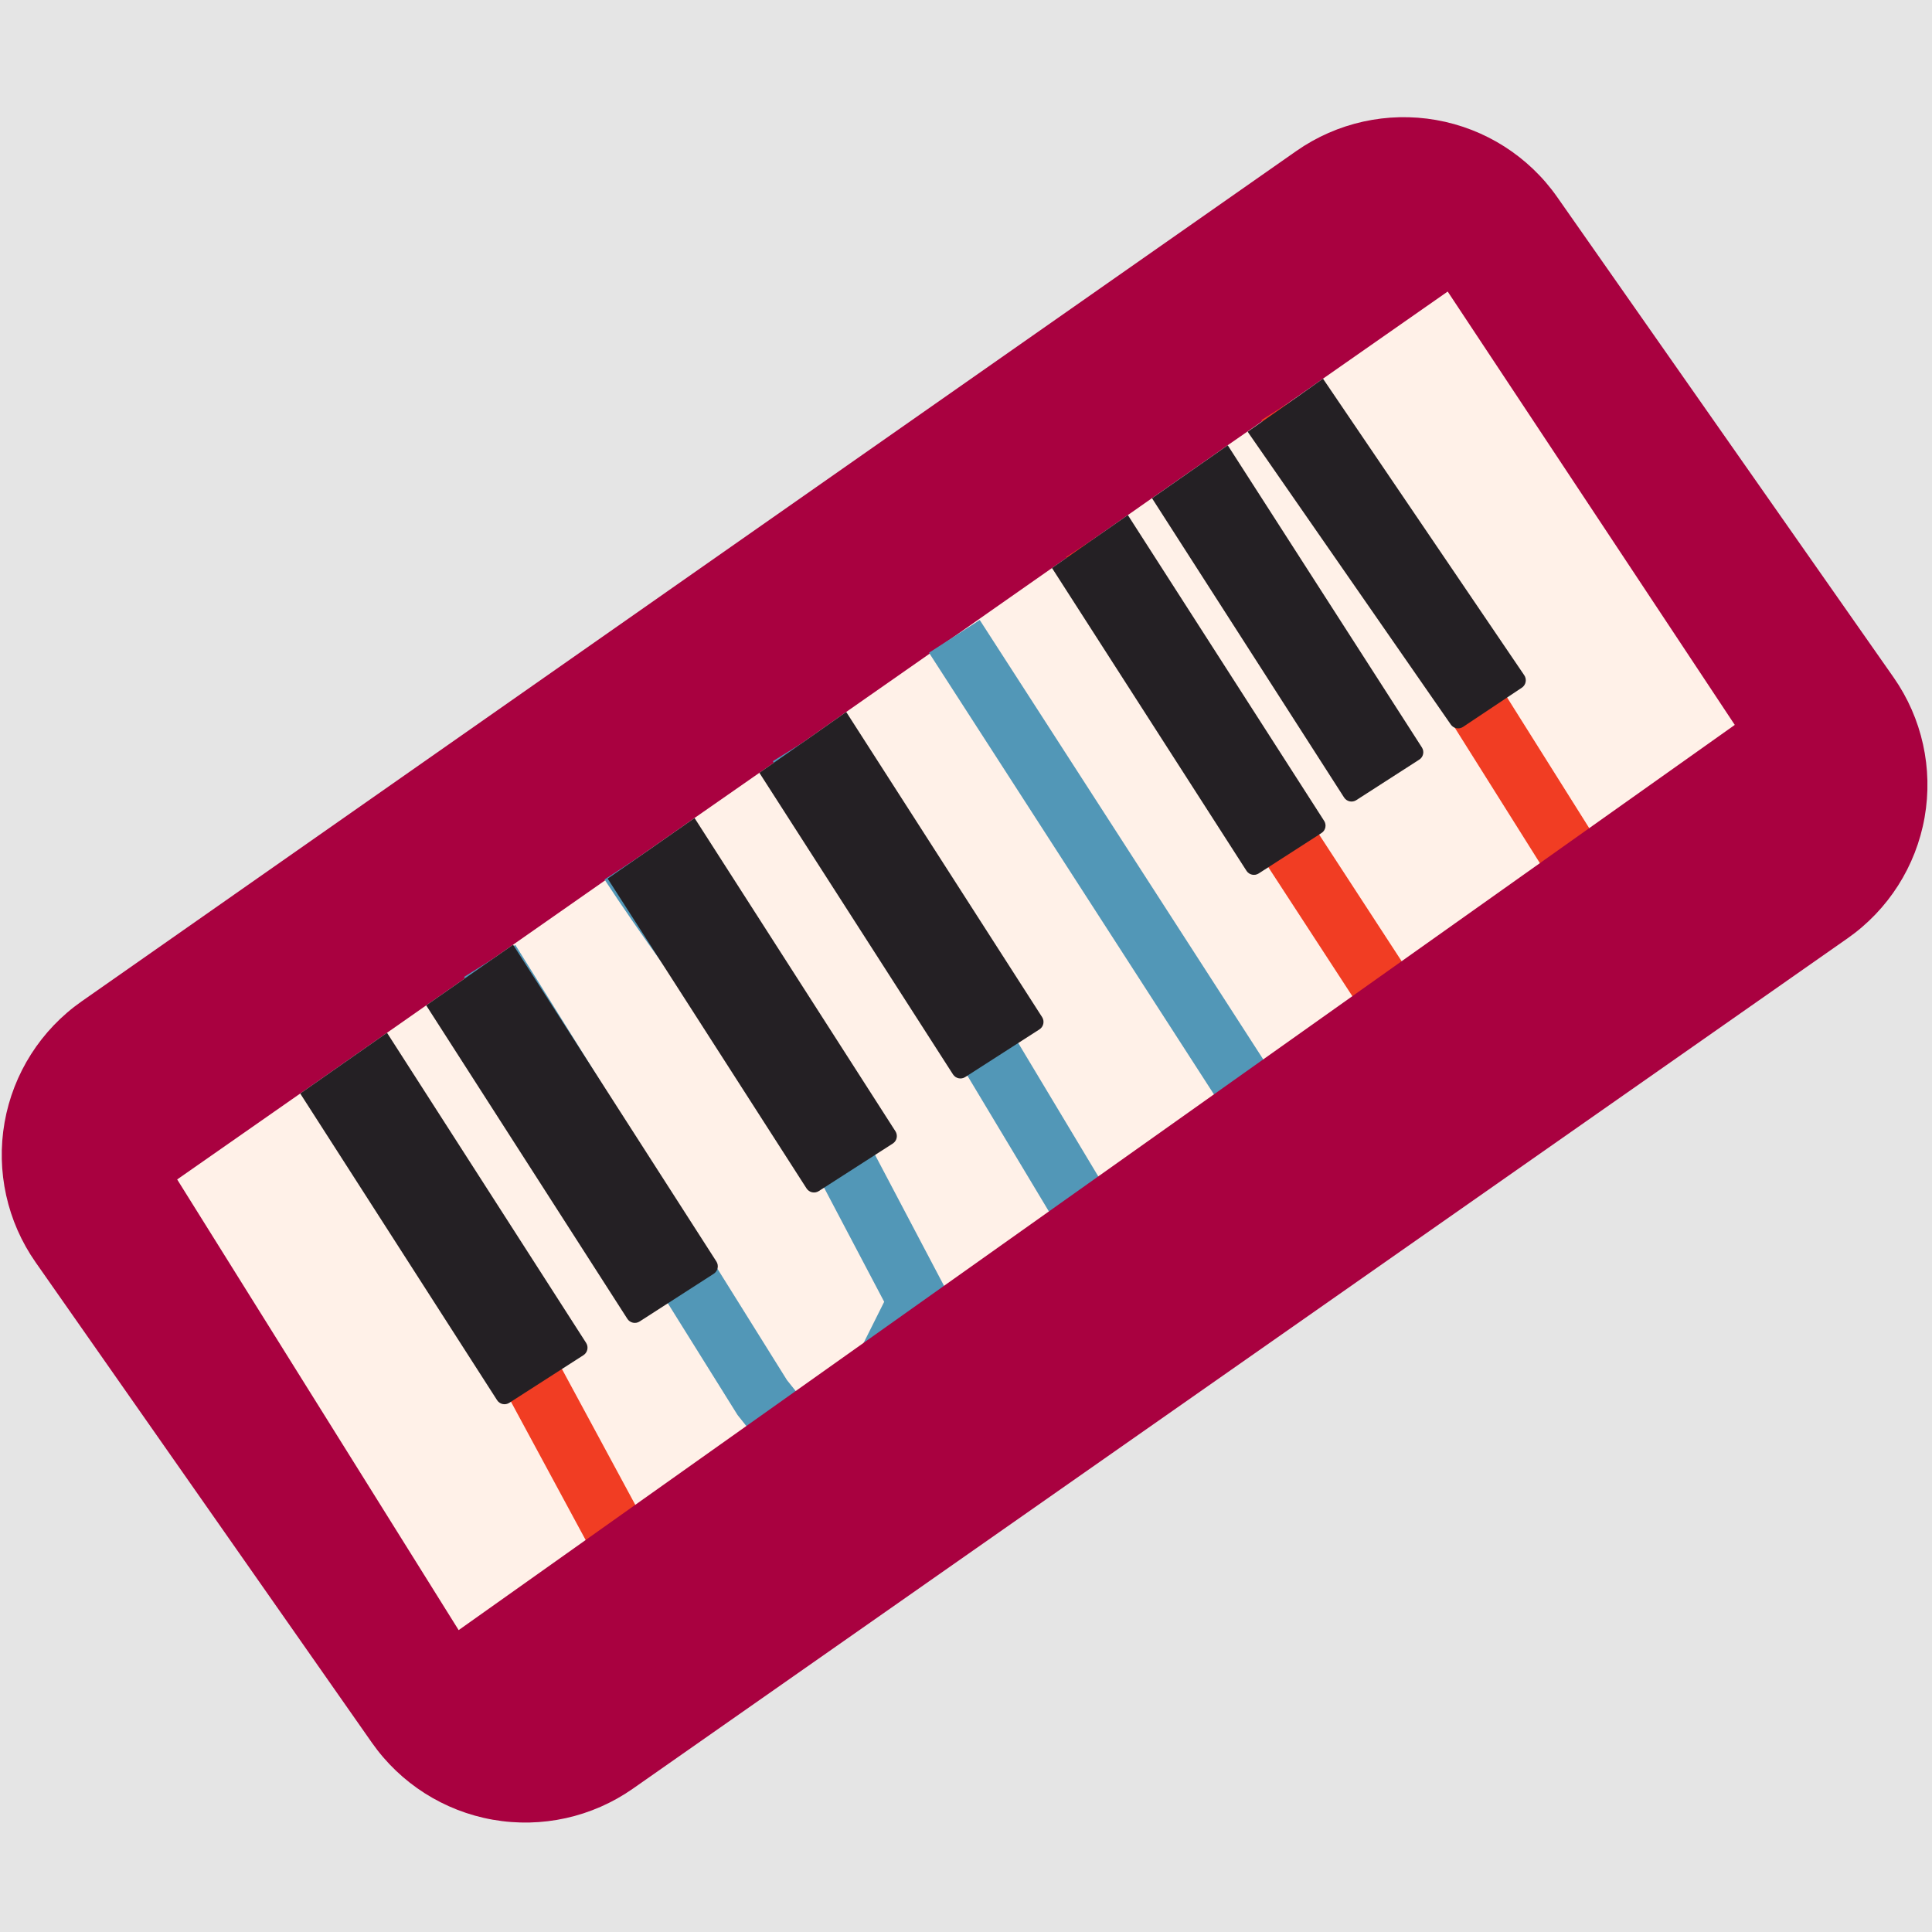
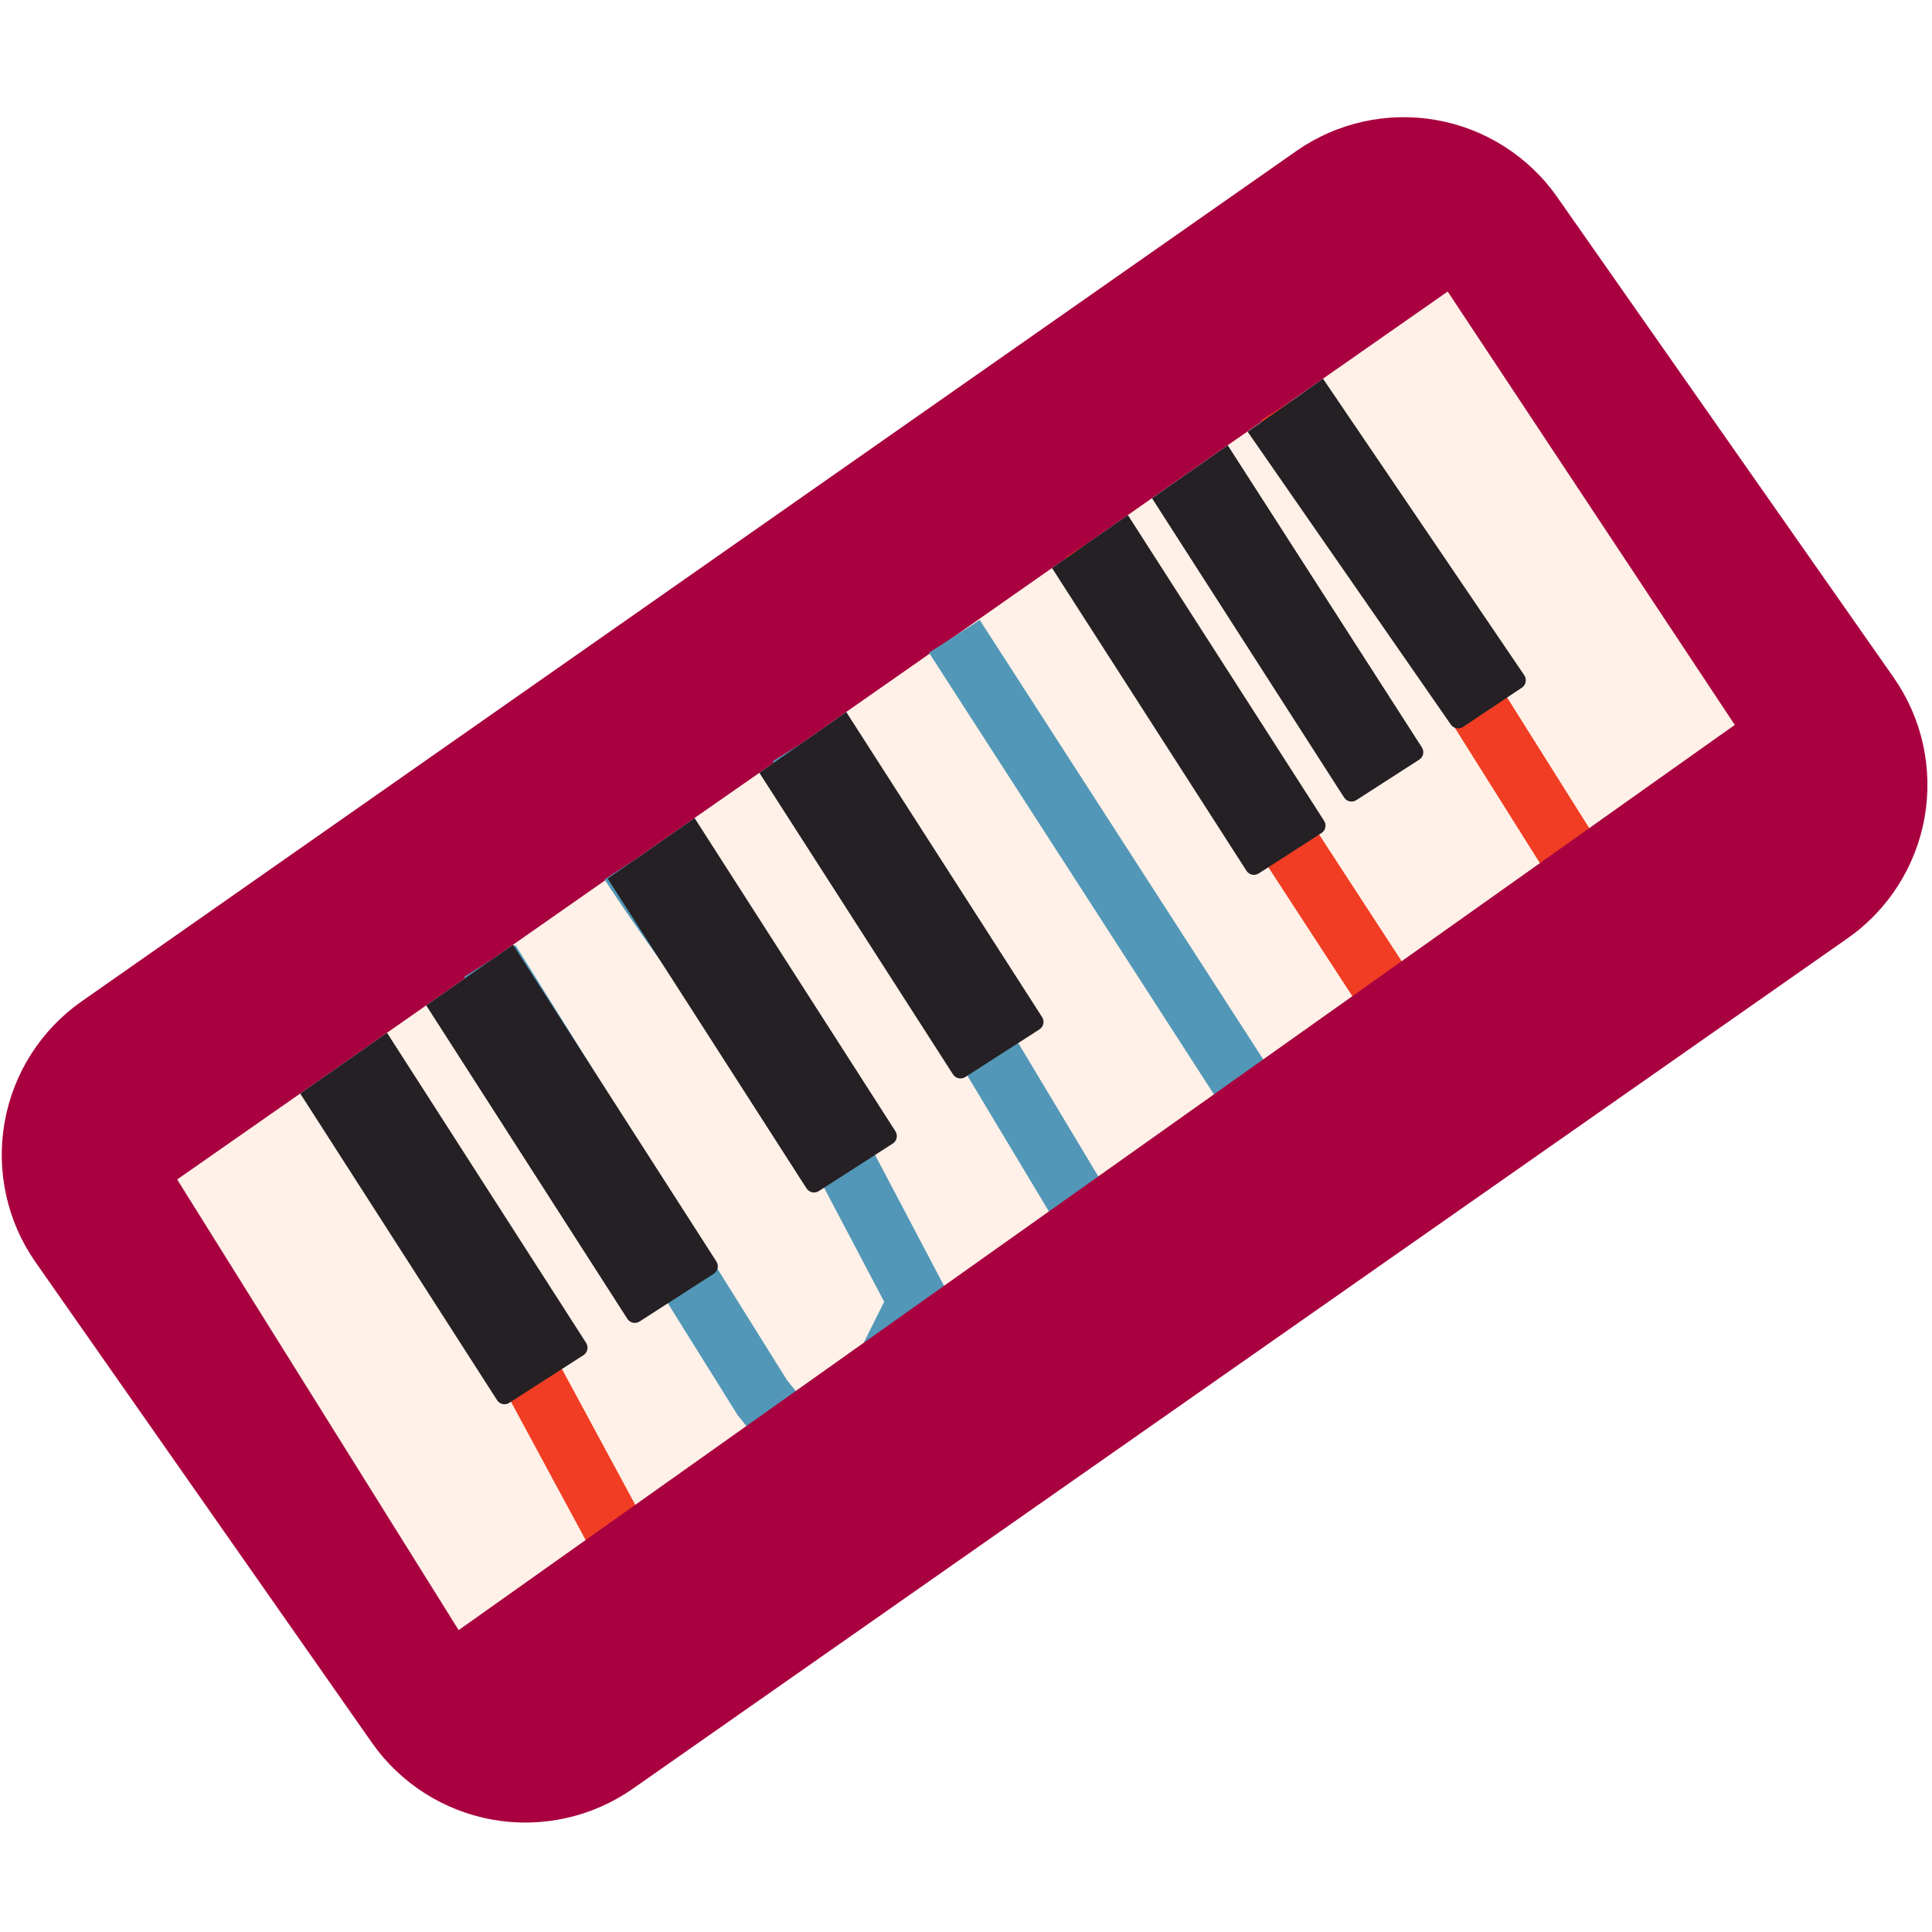
<svg xmlns="http://www.w3.org/2000/svg" width="135" height="135" viewBox="0 0 135 135" fill="none">
-   <rect width="135" height="135" fill="#E5E5E5" />
  <path d="M90.582 10.552L5.705 69.971C2.861 71.963 0.924 75.003 0.321 78.422C-0.282 81.842 0.498 85.362 2.489 88.206L25.985 121.77C27.977 124.614 31.017 126.551 34.437 127.154C37.857 127.757 41.376 126.977 44.221 124.986L129.098 65.567C131.942 63.576 133.88 60.536 134.483 57.117C135.087 53.697 134.307 50.178 132.316 47.334L108.81 13.77C106.819 10.927 103.78 8.991 100.362 8.387C96.944 7.784 93.427 8.562 90.582 10.552Z" fill="#A90140" />
  <path d="M123.62 61.271L40.297 119.281C39.855 119.589 39.354 119.803 38.825 119.91C38.297 120.017 37.752 120.015 37.224 119.903C36.696 119.792 36.197 119.573 35.757 119.261C35.317 118.949 34.945 118.551 34.665 118.09L31.733 113.4L12.38 82.415L20.979 76.41L27.043 72.166L29.781 70.251L34.231 67.146L35.851 66.012L42.458 61.393L44.018 60.313L48.53 57.159L53.063 54L55.795 52.094L59.13 49.748L66.69 44.466L73.51 39.69L76.27 37.76L78.81 35.991L80.501 34.806L85.793 31.107L87.18 30.145L89.929 28.223L92.445 26.46L101.158 20.372L120.887 50.153L124.667 55.855C125.234 56.716 125.441 57.764 125.245 58.776C125.05 59.788 124.466 60.683 123.62 61.271Z" fill="#FFF1E8" />
  <path d="M44.01 60.304C48.624 67.4 58.466 80.139 58.466 80.139L64.155 90.939L57.896 103.459L53.263 97.654L34.22 67.144" stroke="#5297B7" stroke-width="4.22" stroke-miterlimit="10" />
  <path d="M66.687 44.466L87.499 76.723L77.825 88.104L69.287 73.877L55.795 52.08" stroke="#5297B7" stroke-width="4.22" stroke-miterlimit="10" />
  <path d="M112.539 64.203L89.929 28.231" stroke="#F13D23" stroke-width="4.22" stroke-miterlimit="10" />
  <path d="M76.272 37.768L98.312 71.601L45.387 111.437L30.021 82.982" stroke="#F13D23" stroke-width="4.22" stroke-miterlimit="10" />
  <path d="M40.77 94.694L35.586 98.023C35.518 98.067 35.442 98.098 35.362 98.112C35.282 98.127 35.2 98.125 35.121 98.108C35.041 98.091 34.966 98.058 34.9 98.011C34.833 97.965 34.776 97.906 34.733 97.837L20.979 76.41L27.043 72.166L40.959 93.841C41.046 93.98 41.074 94.147 41.039 94.306C41.004 94.466 40.907 94.605 40.77 94.694Z" fill="#242024" />
  <path d="M49.877 89.003L44.693 92.34C44.625 92.384 44.548 92.414 44.468 92.429C44.388 92.443 44.306 92.442 44.227 92.425C44.147 92.407 44.072 92.374 44.005 92.328C43.938 92.281 43.881 92.222 43.837 92.154L29.781 70.251L34.231 67.146L35.851 66.012L50.061 88.152C50.148 88.29 50.177 88.456 50.143 88.615C50.108 88.774 50.013 88.913 49.877 89.003Z" fill="#242024" />
  <path d="M62.397 79.898L57.213 83.228C57.145 83.272 57.068 83.302 56.988 83.316C56.908 83.331 56.826 83.329 56.746 83.312C56.667 83.295 56.592 83.262 56.525 83.215C56.458 83.169 56.401 83.11 56.357 83.041L42.46 61.393L44.021 60.313L48.532 57.159L62.572 79.053C62.658 79.19 62.687 79.354 62.655 79.511C62.622 79.669 62.53 79.807 62.397 79.898Z" fill="#242024" />
  <path d="M72.63 71.931L67.446 75.26C67.378 75.304 67.301 75.334 67.221 75.349C67.141 75.363 67.059 75.362 66.979 75.344C66.9 75.327 66.825 75.294 66.758 75.248C66.691 75.201 66.634 75.142 66.59 75.073L53.063 54L55.795 52.094L59.13 49.748L72.822 71.078C72.909 71.216 72.937 71.384 72.901 71.544C72.866 71.703 72.768 71.843 72.63 71.931Z" fill="#242024" />
  <path d="M92.34 58.209L87.953 61.033C87.884 61.078 87.807 61.108 87.727 61.122C87.647 61.136 87.565 61.134 87.485 61.117C87.406 61.099 87.331 61.066 87.264 61.02C87.197 60.973 87.14 60.913 87.097 60.844L73.51 39.69L76.27 37.76L78.81 35.991L92.518 57.348C92.564 57.416 92.596 57.492 92.611 57.573C92.627 57.653 92.627 57.736 92.61 57.816C92.594 57.896 92.561 57.972 92.515 58.04C92.468 58.107 92.409 58.165 92.34 58.209Z" fill="#242024" />
  <path d="M99.16 53.087L94.77 55.912C94.702 55.956 94.625 55.986 94.545 56C94.465 56.014 94.383 56.012 94.304 55.995C94.225 55.977 94.15 55.944 94.083 55.897C94.017 55.851 93.96 55.791 93.917 55.723L80.498 34.814L85.79 31.115L99.36 52.234C99.403 52.303 99.433 52.38 99.446 52.461C99.46 52.541 99.457 52.623 99.438 52.703C99.42 52.782 99.386 52.857 99.338 52.923C99.29 52.989 99.23 53.045 99.16 53.087Z" fill="#242024" />
-   <path d="M106.331 48.06L102.233 50.792C102.098 50.882 101.933 50.915 101.774 50.886C101.615 50.856 101.473 50.765 101.38 50.633L87.18 30.167L89.929 28.245L92.445 26.46L106.501 47.172C106.55 47.241 106.584 47.319 106.602 47.401C106.62 47.484 106.621 47.569 106.605 47.652C106.589 47.735 106.557 47.814 106.51 47.884C106.463 47.954 106.402 48.014 106.331 48.06Z" fill="#242024" />
+   <path d="M106.331 48.06L102.233 50.792C102.098 50.882 101.933 50.915 101.774 50.886C101.615 50.856 101.473 50.765 101.38 50.633L87.18 30.167L89.929 28.245L92.445 26.46L106.502 47.172C106.55 47.241 106.584 47.319 106.602 47.401C106.62 47.484 106.621 47.569 106.605 47.652C106.589 47.735 106.557 47.814 106.51 47.884C106.463 47.954 106.402 48.014 106.331 48.06Z" fill="#242024" />
  <path d="M124.708 61.541L39.388 120.941C38.934 121.256 38.421 121.476 37.88 121.585C37.338 121.695 36.78 121.692 36.24 121.578C35.699 121.464 35.188 121.241 34.737 120.922C34.286 120.603 33.905 120.195 33.618 119.723L30.618 114.92L121.91 50.163L125.782 56.003C126.358 56.885 126.568 57.956 126.368 58.99C126.167 60.024 125.572 60.939 124.708 61.541Z" fill="#A90140" />
</svg>
